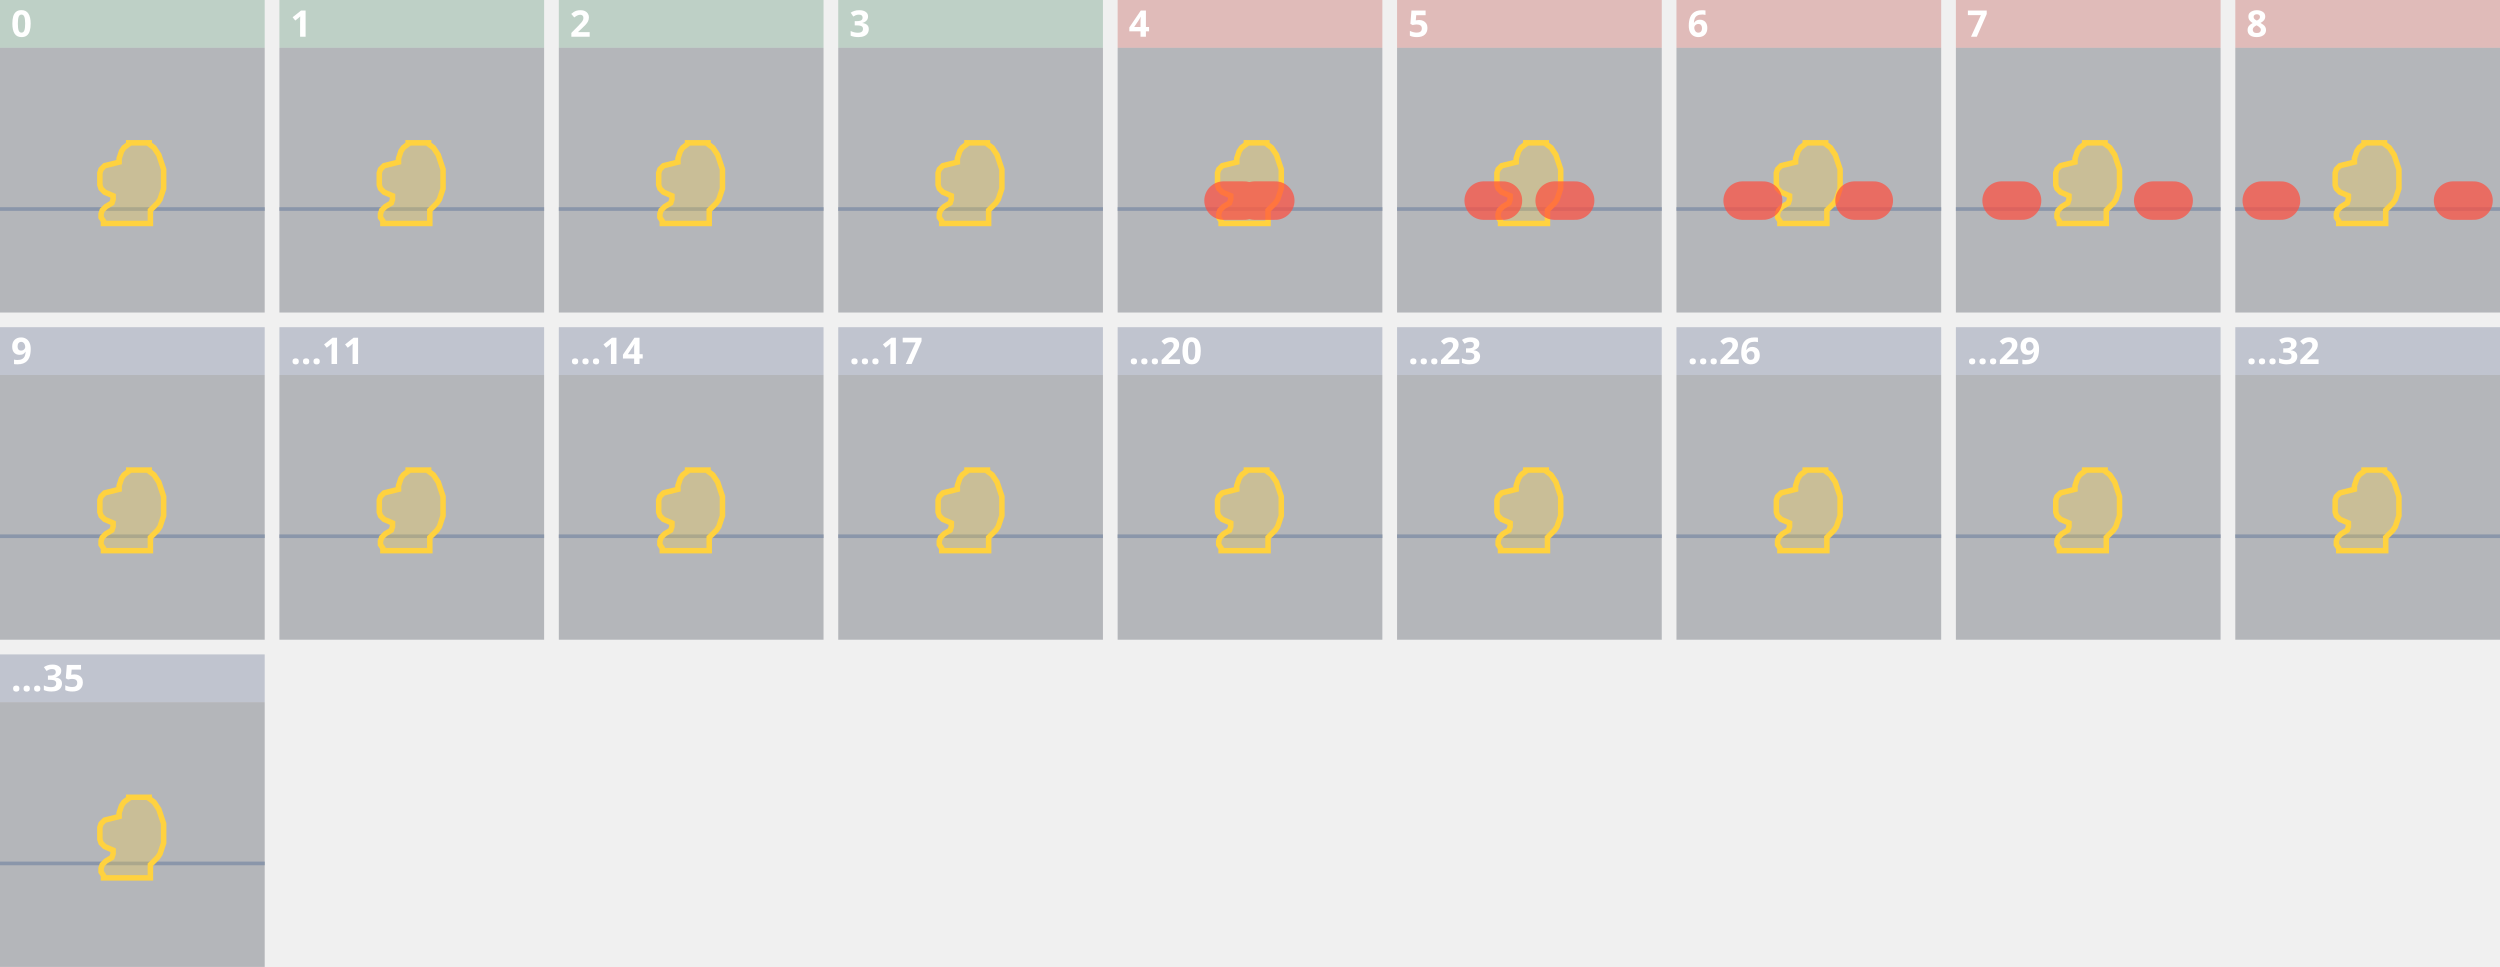
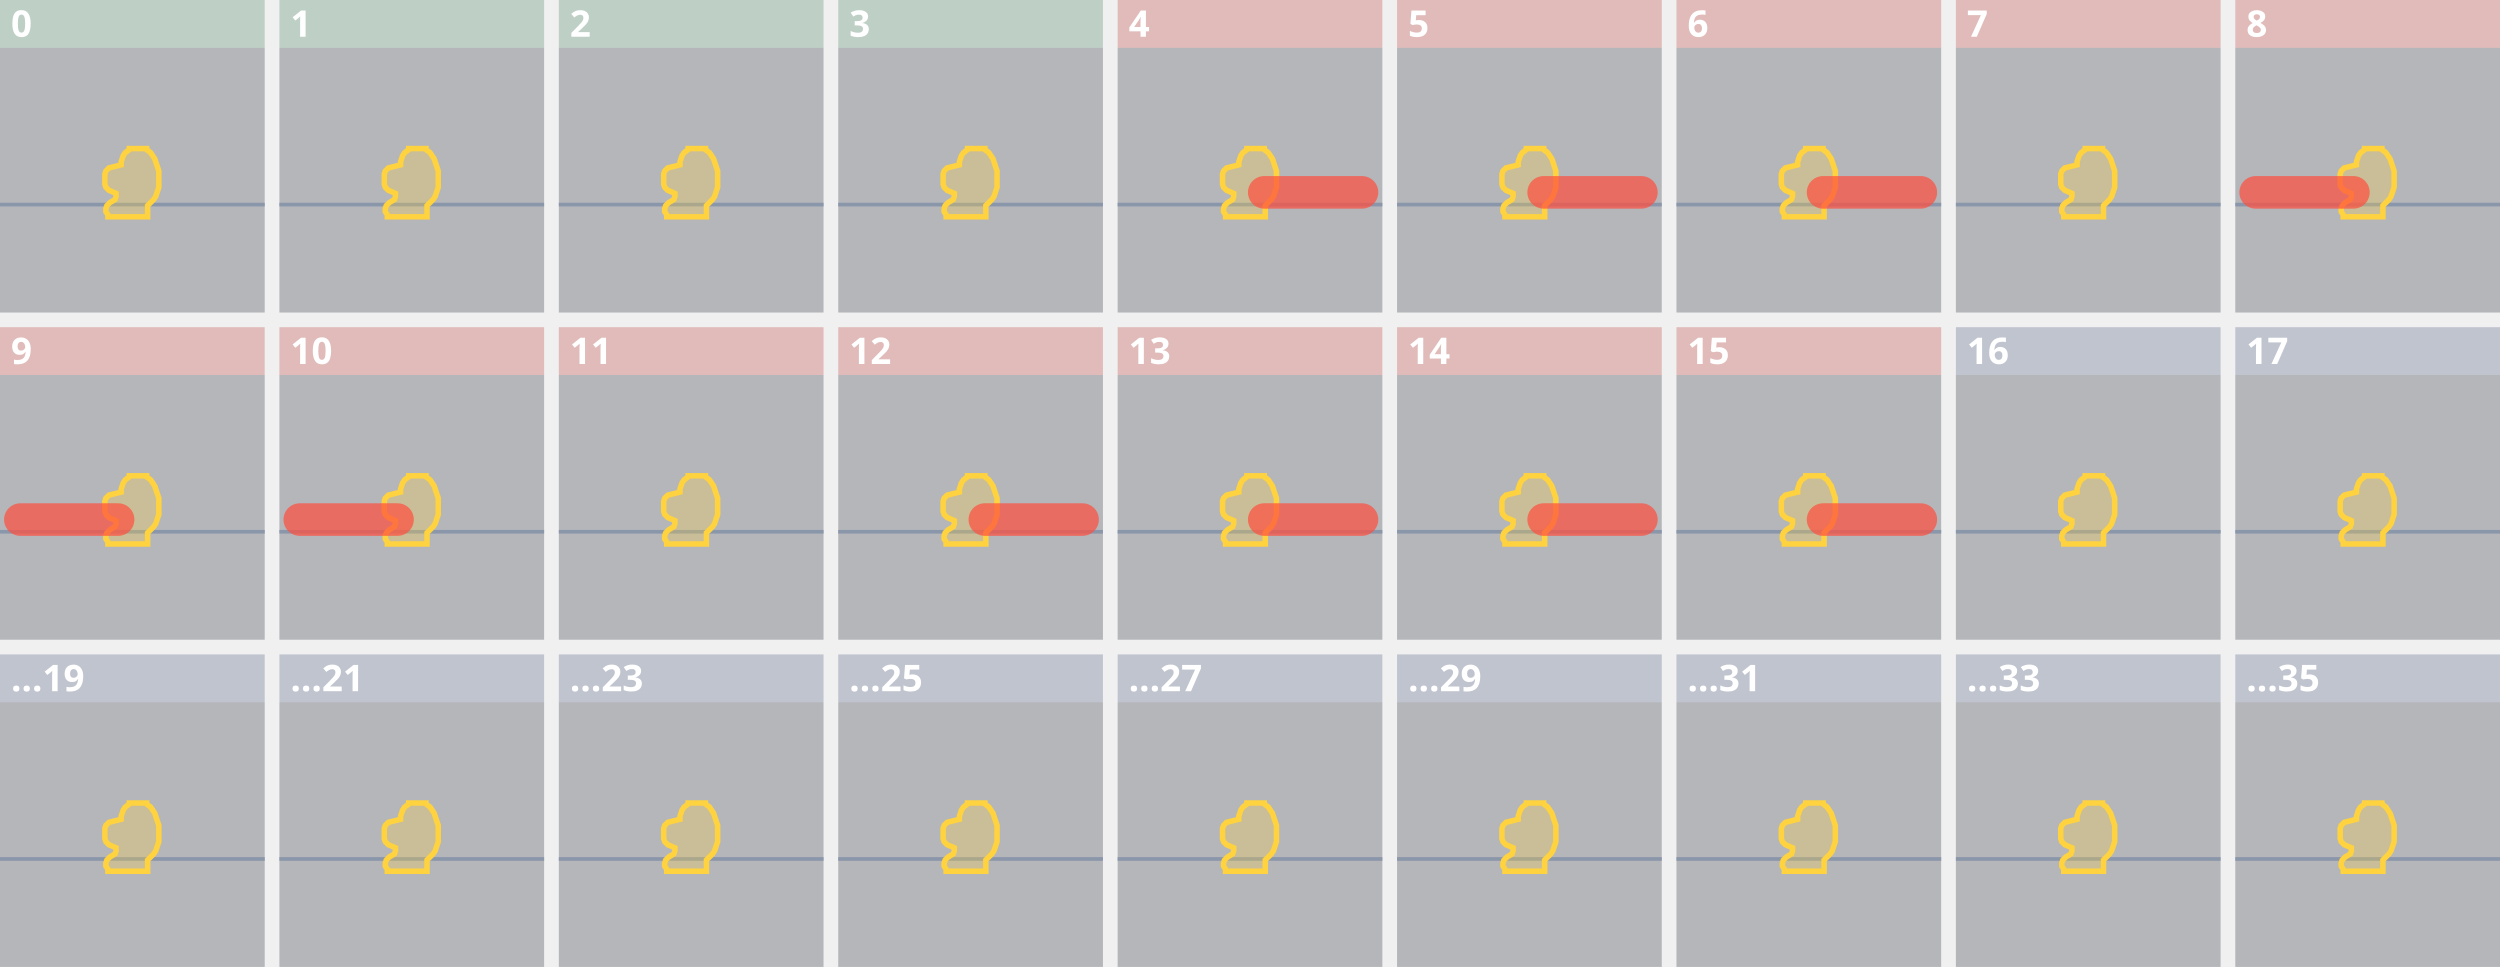
<svg xmlns="http://www.w3.org/2000/svg" viewBox="0 0 680 263" width="680" height="263">
-   <style>text{font:bold 10px sans-serif;fill:#ffffff}.k{fill:#1b2230}.g{stroke:#8a96aa;stroke-width:3.06}use{stroke-width:4.58;fill-opacity:.28}.u{stroke:#ffd23f;fill:#ffd23f}.v{stroke:#4ade80;fill:#4ade80;fill-opacity:.6}.a{stroke:#e879f9;fill:#e879f9}.o{stroke:#22d3ee;fill:#22d3ee;fill-opacity:.5}.H{color:#ff4d3d;fill:#ff4d3d;opacity:.7}.G{color:#3b9cff;fill:#3b9cff;opacity:.75}.S{color:#ffa630;fill:#ffa630;opacity:.75}.T{color:#ffa630;fill:none;stroke:#ffa630;stroke-width:6.11;stroke-dasharray:12.2}.P{color:#c49bff;fill:none;stroke:#c49bff;stroke-width:3.06;stroke-dasharray:9.2}</style>
+   <style>text{font:bold 10px sans-serif;fill:#ffffff}.k{fill:#1b2230}.g{stroke:#8a96aa;stroke-width:3.61}use{stroke-width:5.42;fill-opacity:.28}.u{stroke:#ffd23f;fill:#ffd23f}.v{stroke:#4ade80;fill:#4ade80;fill-opacity:.6}.a{stroke:#e879f9;fill:#e879f9}.o{stroke:#22d3ee;fill:#22d3ee;fill-opacity:.5}.H{color:#ff4d3d;fill:#ff4d3d;opacity:.7}.G{color:#3b9cff;fill:#3b9cff;opacity:.75}.S{color:#ffa630;fill:#ffa630;opacity:.75}.T{color:#ffa630;fill:none;stroke:#ffa630;stroke-width:7.22;stroke-dasharray:14.4}.P{color:#c49bff;fill:none;stroke:#c49bff;stroke-width:3.61;stroke-dasharray:10.8}</style>
  <defs>
    <path id="b0" d="M-3 -31L14 -31L14 -30L18 -27L20 -24L22 -21L23 -18L24 -15L25 -12L26 -9L26 -6L26 -3L26 0L26 4L26 7L25 10L24 13L23 16L21 19L18 22L15 25L15 28L15 31L15 34L15 36L-24 36L-24 34L-26 31L-26 28L-25 25L-22 22L-17 19L-16 16L-16 13L-23 10L-26 7L-27 4L-27 0L-27 -3L-27 -6L-26 -9L-23 -12L-11 -15L-11 -18L-10 -21L-9 -24L-7 -27L-3 -30Z" />
-     <rect id="K" x="-110" y="-110" width="220" height="220" class="k" />
+     <rect id="K" x="-130" y="-130" width="260" height="260" class="k" />
    <rect id="Ls" width="72" height="13" fill="#3f7d5a" />
    <rect id="La" width="72" height="13" fill="#b8332b" />
    <rect id="Le" width="72" height="13" fill="#46557a" />
  </defs>
  <use href="#Ls" x="0" y="0" />
  <text x="3" y="10">0</text>
-   <svg x="0" y="13" width="72" height="72" viewBox="-110 -110 220 220">
-     <use href="#K" />
-     <line x1="-110" y1="24" x2="110" y2="24" class="g" />
+   <svg x="0" y="13" width="72" height="72" viewBox="-130 -130 260 260">
+     <use href="#K" />
+     <line x1="-130" y1="24" x2="130" y2="24" class="g" />
    <use href="#b0" class="u" />
  </svg>
  <use href="#Ls" x="76" y="0" />
  <text x="79" y="10">1</text>
-   <svg x="76" y="13" width="72" height="72" viewBox="-110 -110 220 220">
-     <use href="#K" />
-     <line x1="-110" y1="24" x2="110" y2="24" class="g" />
+   <svg x="76" y="13" width="72" height="72" viewBox="-130 -130 260 260">
+     <use href="#K" />
+     <line x1="-130" y1="24" x2="130" y2="24" class="g" />
    <use href="#b0" class="u" />
  </svg>
  <use href="#Ls" x="152" y="0" />
  <text x="155" y="10">2</text>
-   <svg x="152" y="13" width="72" height="72" viewBox="-110 -110 220 220">
-     <use href="#K" />
-     <line x1="-110" y1="24" x2="110" y2="24" class="g" />
+   <svg x="152" y="13" width="72" height="72" viewBox="-130 -130 260 260">
+     <use href="#K" />
+     <line x1="-130" y1="24" x2="130" y2="24" class="g" />
    <use href="#b0" class="u" />
  </svg>
  <use href="#Ls" x="228" y="0" />
  <text x="231" y="10">3</text>
-   <svg x="228" y="13" width="72" height="72" viewBox="-110 -110 220 220">
-     <use href="#K" />
-     <line x1="-110" y1="24" x2="110" y2="24" class="g" />
+   <svg x="228" y="13" width="72" height="72" viewBox="-130 -130 260 260">
+     <use href="#K" />
+     <line x1="-130" y1="24" x2="130" y2="24" class="g" />
    <use href="#b0" class="u" />
  </svg>
  <use href="#La" x="304" y="0" />
  <text x="307" y="10">4</text>
-   <svg x="304" y="13" width="72" height="72" viewBox="-110 -110 220 220">
-     <use href="#K" />
-     <line x1="-110" y1="24" x2="110" y2="24" class="g" />
-     <use href="#b0" class="u" />
-     <g class="H">
-       <line x1="4" y1="17" x2="21" y2="17" stroke="currentColor" stroke-width="32" stroke-linecap="round" />
-       <line x1="-5" y1="17" x2="-22" y2="17" stroke="currentColor" stroke-width="32" stroke-linecap="round" />
+   <svg x="304" y="13" width="72" height="72" viewBox="-130 -130 260 260">
+     <use href="#K" />
+     <line x1="-130" y1="24" x2="130" y2="24" class="g" />
+     <use href="#b0" class="u" />
+     <g class="H">
+       <line x1="14" y1="12" x2="110" y2="12" stroke="currentColor" stroke-width="32" stroke-linecap="round" />
    </g>
  </svg>
  <use href="#La" x="380" y="0" />
  <text x="383" y="10">5</text>
-   <svg x="380" y="13" width="72" height="72" viewBox="-110 -110 220 220">
-     <use href="#K" />
-     <line x1="-110" y1="24" x2="110" y2="24" class="g" />
-     <use href="#b0" class="u" />
-     <g class="H">
-       <line x1="21" y1="17" x2="38" y2="17" stroke="currentColor" stroke-width="32" stroke-linecap="round" />
-       <line x1="-22" y1="17" x2="-38" y2="17" stroke="currentColor" stroke-width="32" stroke-linecap="round" />
+   <svg x="380" y="13" width="72" height="72" viewBox="-130 -130 260 260">
+     <use href="#K" />
+     <line x1="-130" y1="24" x2="130" y2="24" class="g" />
+     <use href="#b0" class="u" />
+     <g class="H">
+       <line x1="14" y1="12" x2="110" y2="12" stroke="currentColor" stroke-width="32" stroke-linecap="round" />
    </g>
  </svg>
  <use href="#La" x="456" y="0" />
  <text x="459" y="10">6</text>
-   <svg x="456" y="13" width="72" height="72" viewBox="-110 -110 220 220">
-     <use href="#K" />
-     <line x1="-110" y1="24" x2="110" y2="24" class="g" />
-     <use href="#b0" class="u" />
-     <g class="H">
-       <line x1="38" y1="17" x2="54" y2="17" stroke="currentColor" stroke-width="32" stroke-linecap="round" />
-       <line x1="-38" y1="17" x2="-55" y2="17" stroke="currentColor" stroke-width="32" stroke-linecap="round" />
+   <svg x="456" y="13" width="72" height="72" viewBox="-130 -130 260 260">
+     <use href="#K" />
+     <line x1="-130" y1="24" x2="130" y2="24" class="g" />
+     <use href="#b0" class="u" />
+     <g class="H">
+       <line x1="14" y1="12" x2="110" y2="12" stroke="currentColor" stroke-width="32" stroke-linecap="round" />
    </g>
  </svg>
  <use href="#La" x="532" y="0" />
  <text x="535" y="10">7</text>
-   <svg x="532" y="13" width="72" height="72" viewBox="-110 -110 220 220">
-     <use href="#K" />
-     <line x1="-110" y1="24" x2="110" y2="24" class="g" />
-     <use href="#b0" class="u" />
-     <g class="H">
-       <line x1="54" y1="17" x2="71" y2="17" stroke="currentColor" stroke-width="32" stroke-linecap="round" />
-       <line x1="-55" y1="17" x2="-72" y2="17" stroke="currentColor" stroke-width="32" stroke-linecap="round" />
-     </g>
+   <svg x="532" y="13" width="72" height="72" viewBox="-130 -130 260 260">
+     <use href="#K" />
+     <line x1="-130" y1="24" x2="130" y2="24" class="g" />
+     <use href="#b0" class="u" />
  </svg>
  <use href="#La" x="608" y="0" />
  <text x="611" y="10">8</text>
-   <svg x="608" y="13" width="72" height="72" viewBox="-110 -110 220 220">
-     <use href="#K" />
-     <line x1="-110" y1="24" x2="110" y2="24" class="g" />
-     <use href="#b0" class="u" />
-     <g class="H">
-       <line x1="71" y1="17" x2="88" y2="17" stroke="currentColor" stroke-width="32" stroke-linecap="round" />
-       <line x1="-72" y1="17" x2="-88" y2="17" stroke="currentColor" stroke-width="32" stroke-linecap="round" />
-     </g>
-   </svg>
-   <use href="#Le" x="0" y="89" />
+   <svg x="608" y="13" width="72" height="72" viewBox="-130 -130 260 260">
+     <use href="#K" />
+     <line x1="-130" y1="24" x2="130" y2="24" class="g" />
+     <use href="#b0" class="u" />
+     <g class="H">
+       <line x1="-14" y1="12" x2="-110" y2="12" stroke="currentColor" stroke-width="32" stroke-linecap="round" />
+     </g>
+   </svg>
+   <use href="#La" x="0" y="89" />
  <text x="3" y="99">9</text>
-   <svg x="0" y="102" width="72" height="72" viewBox="-110 -110 220 220">
-     <use href="#K" />
-     <line x1="-110" y1="24" x2="110" y2="24" class="g" />
-     <use href="#b0" class="u" />
-   </svg>
-   <use href="#Le" x="76" y="89" />
-   <text x="79" y="99">…11</text>
-   <svg x="76" y="102" width="72" height="72" viewBox="-110 -110 220 220">
-     <use href="#K" />
-     <line x1="-110" y1="24" x2="110" y2="24" class="g" />
-     <use href="#b0" class="u" />
-   </svg>
-   <use href="#Le" x="152" y="89" />
-   <text x="155" y="99">…14</text>
-   <svg x="152" y="102" width="72" height="72" viewBox="-110 -110 220 220">
-     <use href="#K" />
-     <line x1="-110" y1="24" x2="110" y2="24" class="g" />
-     <use href="#b0" class="u" />
-   </svg>
-   <use href="#Le" x="228" y="89" />
-   <text x="231" y="99">…17</text>
-   <svg x="228" y="102" width="72" height="72" viewBox="-110 -110 220 220">
-     <use href="#K" />
-     <line x1="-110" y1="24" x2="110" y2="24" class="g" />
-     <use href="#b0" class="u" />
-   </svg>
-   <use href="#Le" x="304" y="89" />
-   <text x="307" y="99">…20</text>
-   <svg x="304" y="102" width="72" height="72" viewBox="-110 -110 220 220">
-     <use href="#K" />
-     <line x1="-110" y1="24" x2="110" y2="24" class="g" />
-     <use href="#b0" class="u" />
-   </svg>
-   <use href="#Le" x="380" y="89" />
-   <text x="383" y="99">…23</text>
-   <svg x="380" y="102" width="72" height="72" viewBox="-110 -110 220 220">
-     <use href="#K" />
-     <line x1="-110" y1="24" x2="110" y2="24" class="g" />
-     <use href="#b0" class="u" />
-   </svg>
-   <use href="#Le" x="456" y="89" />
-   <text x="459" y="99">…26</text>
-   <svg x="456" y="102" width="72" height="72" viewBox="-110 -110 220 220">
-     <use href="#K" />
-     <line x1="-110" y1="24" x2="110" y2="24" class="g" />
-     <use href="#b0" class="u" />
+   <svg x="0" y="102" width="72" height="72" viewBox="-130 -130 260 260">
+     <use href="#K" />
+     <line x1="-130" y1="24" x2="130" y2="24" class="g" />
+     <use href="#b0" class="u" />
+     <g class="H">
+       <line x1="-14" y1="12" x2="-110" y2="12" stroke="currentColor" stroke-width="32" stroke-linecap="round" />
+     </g>
+   </svg>
+   <use href="#La" x="76" y="89" />
+   <text x="79" y="99">10</text>
+   <svg x="76" y="102" width="72" height="72" viewBox="-130 -130 260 260">
+     <use href="#K" />
+     <line x1="-130" y1="24" x2="130" y2="24" class="g" />
+     <use href="#b0" class="u" />
+     <g class="H">
+       <line x1="-14" y1="12" x2="-110" y2="12" stroke="currentColor" stroke-width="32" stroke-linecap="round" />
+     </g>
+   </svg>
+   <use href="#La" x="152" y="89" />
+   <text x="155" y="99">11</text>
+   <svg x="152" y="102" width="72" height="72" viewBox="-130 -130 260 260">
+     <use href="#K" />
+     <line x1="-130" y1="24" x2="130" y2="24" class="g" />
+     <use href="#b0" class="u" />
+   </svg>
+   <use href="#La" x="228" y="89" />
+   <text x="231" y="99">12</text>
+   <svg x="228" y="102" width="72" height="72" viewBox="-130 -130 260 260">
+     <use href="#K" />
+     <line x1="-130" y1="24" x2="130" y2="24" class="g" />
+     <use href="#b0" class="u" />
+     <g class="H">
+       <line x1="14" y1="12" x2="110" y2="12" stroke="currentColor" stroke-width="32" stroke-linecap="round" />
+     </g>
+   </svg>
+   <use href="#La" x="304" y="89" />
+   <text x="307" y="99">13</text>
+   <svg x="304" y="102" width="72" height="72" viewBox="-130 -130 260 260">
+     <use href="#K" />
+     <line x1="-130" y1="24" x2="130" y2="24" class="g" />
+     <use href="#b0" class="u" />
+     <g class="H">
+       <line x1="14" y1="12" x2="110" y2="12" stroke="currentColor" stroke-width="32" stroke-linecap="round" />
+     </g>
+   </svg>
+   <use href="#La" x="380" y="89" />
+   <text x="383" y="99">14</text>
+   <svg x="380" y="102" width="72" height="72" viewBox="-130 -130 260 260">
+     <use href="#K" />
+     <line x1="-130" y1="24" x2="130" y2="24" class="g" />
+     <use href="#b0" class="u" />
+     <g class="H">
+       <line x1="14" y1="12" x2="110" y2="12" stroke="currentColor" stroke-width="32" stroke-linecap="round" />
+     </g>
+   </svg>
+   <use href="#La" x="456" y="89" />
+   <text x="459" y="99">15</text>
+   <svg x="456" y="102" width="72" height="72" viewBox="-130 -130 260 260">
+     <use href="#K" />
+     <line x1="-130" y1="24" x2="130" y2="24" class="g" />
+     <use href="#b0" class="u" />
+     <g class="H">
+       <line x1="14" y1="12" x2="110" y2="12" stroke="currentColor" stroke-width="32" stroke-linecap="round" />
+     </g>
  </svg>
  <use href="#Le" x="532" y="89" />
-   <text x="535" y="99">…29</text>
-   <svg x="532" y="102" width="72" height="72" viewBox="-110 -110 220 220">
-     <use href="#K" />
-     <line x1="-110" y1="24" x2="110" y2="24" class="g" />
+   <text x="535" y="99">16</text>
+   <svg x="532" y="102" width="72" height="72" viewBox="-130 -130 260 260">
+     <use href="#K" />
+     <line x1="-130" y1="24" x2="130" y2="24" class="g" />
    <use href="#b0" class="u" />
  </svg>
  <use href="#Le" x="608" y="89" />
-   <text x="611" y="99">…32</text>
-   <svg x="608" y="102" width="72" height="72" viewBox="-110 -110 220 220">
-     <use href="#K" />
-     <line x1="-110" y1="24" x2="110" y2="24" class="g" />
+   <text x="611" y="99">17</text>
+   <svg x="608" y="102" width="72" height="72" viewBox="-130 -130 260 260">
+     <use href="#K" />
+     <line x1="-130" y1="24" x2="130" y2="24" class="g" />
    <use href="#b0" class="u" />
  </svg>
  <use href="#Le" x="0" y="178" />
-   <text x="3" y="188">…35</text>
-   <svg x="0" y="191" width="72" height="72" viewBox="-110 -110 220 220">
-     <use href="#K" />
-     <line x1="-110" y1="24" x2="110" y2="24" class="g" />
+   <text x="3" y="188">…19</text>
+   <svg x="0" y="191" width="72" height="72" viewBox="-130 -130 260 260">
+     <use href="#K" />
+     <line x1="-130" y1="24" x2="130" y2="24" class="g" />
+     <use href="#b0" class="u" />
+   </svg>
+   <use href="#Le" x="76" y="178" />
+   <text x="79" y="188">…21</text>
+   <svg x="76" y="191" width="72" height="72" viewBox="-130 -130 260 260">
+     <use href="#K" />
+     <line x1="-130" y1="24" x2="130" y2="24" class="g" />
+     <use href="#b0" class="u" />
+   </svg>
+   <use href="#Le" x="152" y="178" />
+   <text x="155" y="188">…23</text>
+   <svg x="152" y="191" width="72" height="72" viewBox="-130 -130 260 260">
+     <use href="#K" />
+     <line x1="-130" y1="24" x2="130" y2="24" class="g" />
+     <use href="#b0" class="u" />
+   </svg>
+   <use href="#Le" x="228" y="178" />
+   <text x="231" y="188">…25</text>
+   <svg x="228" y="191" width="72" height="72" viewBox="-130 -130 260 260">
+     <use href="#K" />
+     <line x1="-130" y1="24" x2="130" y2="24" class="g" />
+     <use href="#b0" class="u" />
+   </svg>
+   <use href="#Le" x="304" y="178" />
+   <text x="307" y="188">…27</text>
+   <svg x="304" y="191" width="72" height="72" viewBox="-130 -130 260 260">
+     <use href="#K" />
+     <line x1="-130" y1="24" x2="130" y2="24" class="g" />
+     <use href="#b0" class="u" />
+   </svg>
+   <use href="#Le" x="380" y="178" />
+   <text x="383" y="188">…29</text>
+   <svg x="380" y="191" width="72" height="72" viewBox="-130 -130 260 260">
+     <use href="#K" />
+     <line x1="-130" y1="24" x2="130" y2="24" class="g" />
+     <use href="#b0" class="u" />
+   </svg>
+   <use href="#Le" x="456" y="178" />
+   <text x="459" y="188">…31</text>
+   <svg x="456" y="191" width="72" height="72" viewBox="-130 -130 260 260">
+     <use href="#K" />
+     <line x1="-130" y1="24" x2="130" y2="24" class="g" />
+     <use href="#b0" class="u" />
+   </svg>
+   <use href="#Le" x="532" y="178" />
+   <text x="535" y="188">…33</text>
+   <svg x="532" y="191" width="72" height="72" viewBox="-130 -130 260 260">
+     <use href="#K" />
+     <line x1="-130" y1="24" x2="130" y2="24" class="g" />
+     <use href="#b0" class="u" />
+   </svg>
+   <use href="#Le" x="608" y="178" />
+   <text x="611" y="188">…35</text>
+   <svg x="608" y="191" width="72" height="72" viewBox="-130 -130 260 260">
+     <use href="#K" />
+     <line x1="-130" y1="24" x2="130" y2="24" class="g" />
    <use href="#b0" class="u" />
  </svg>
</svg>
